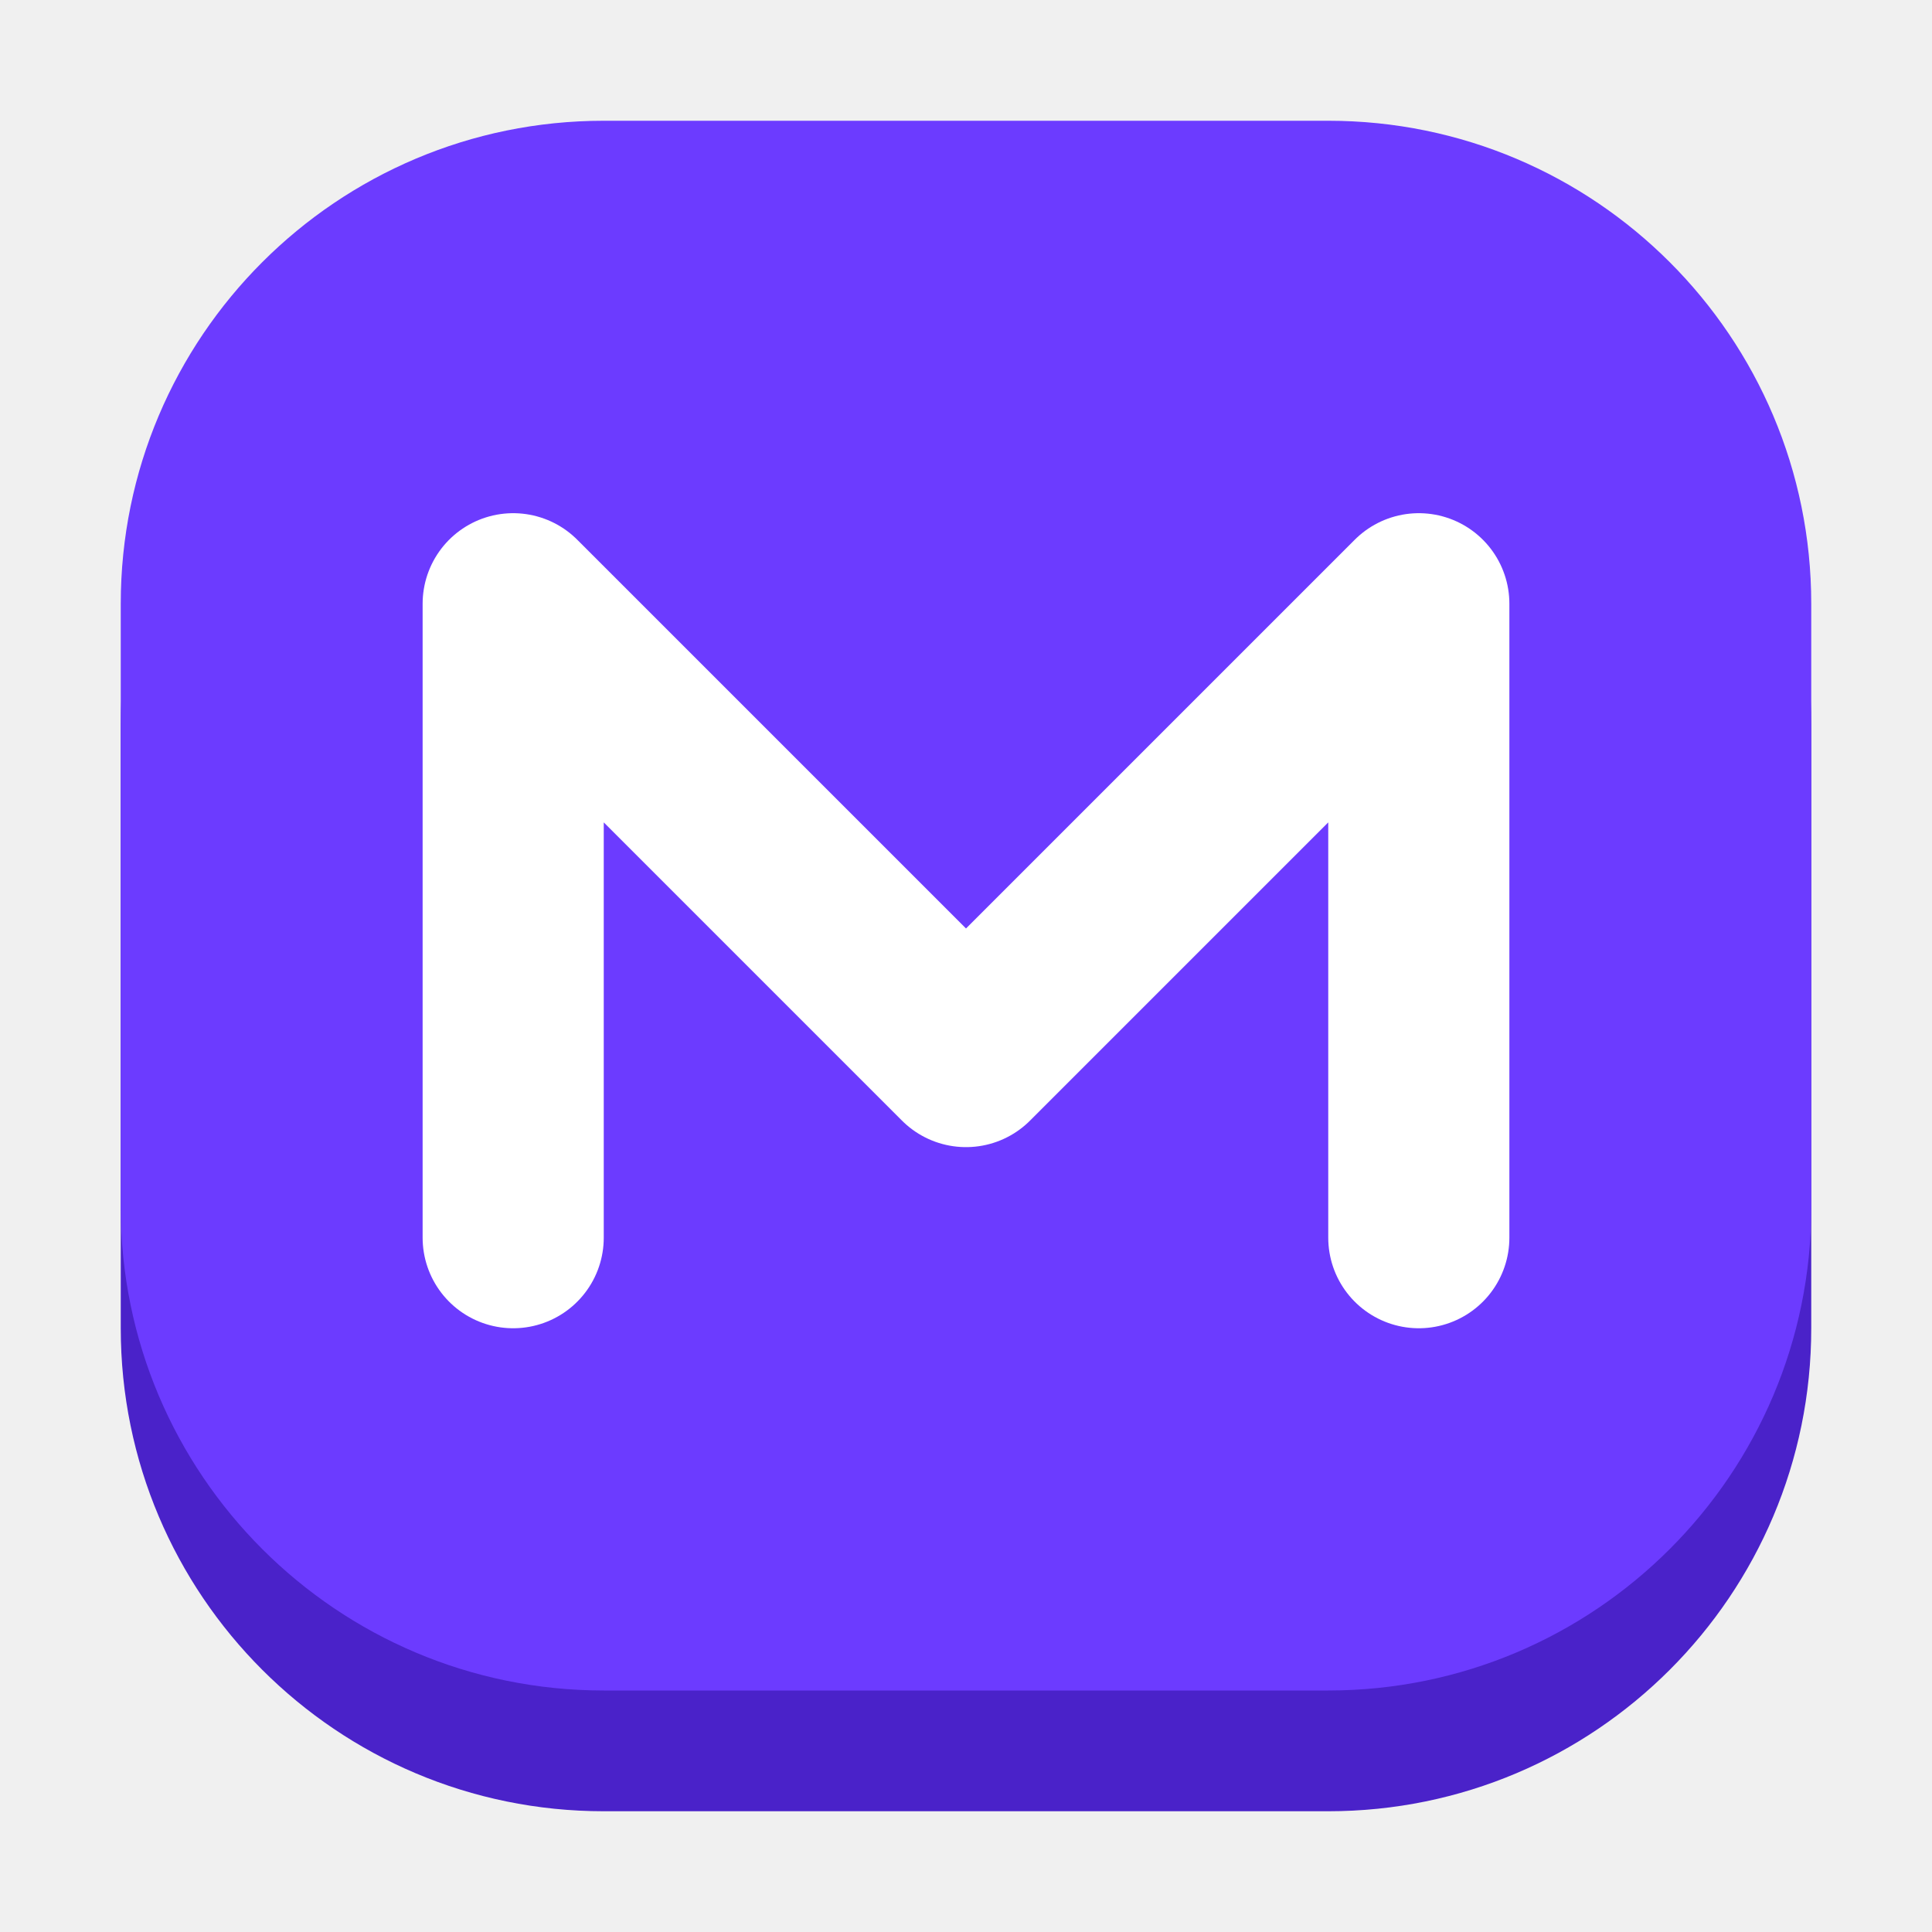
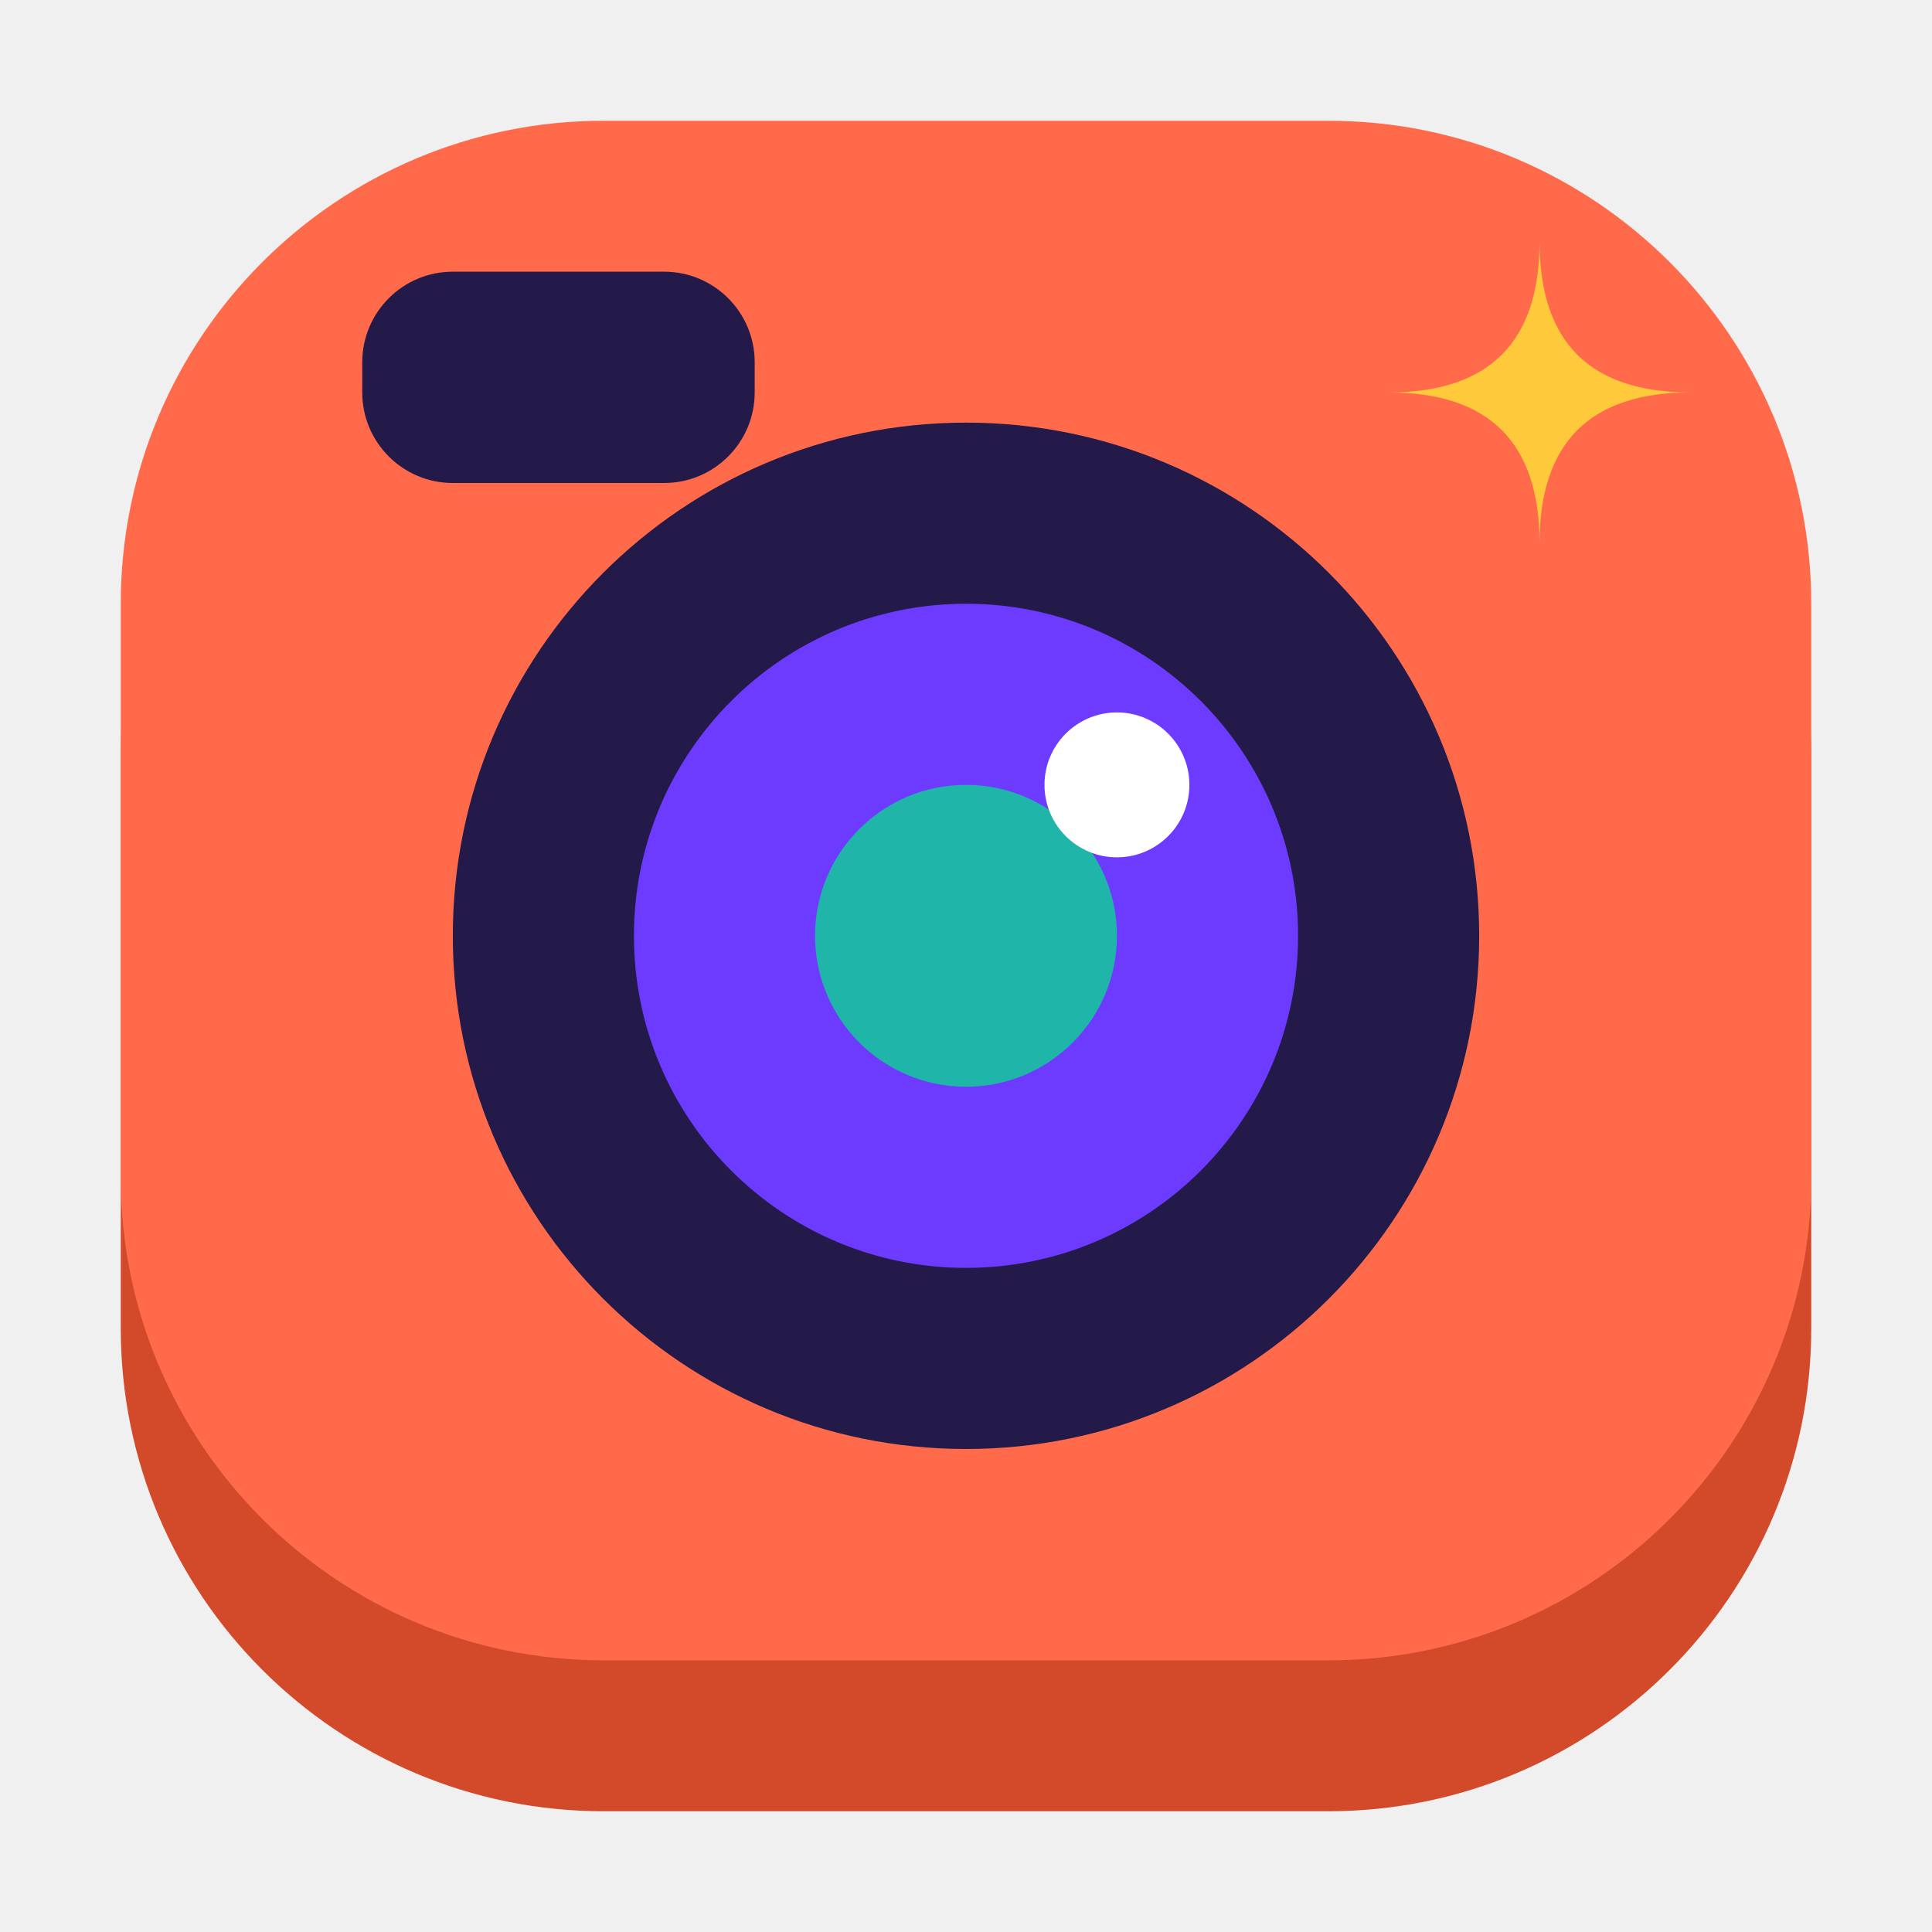
<svg xmlns="http://www.w3.org/2000/svg" viewBox="0 0 64 64">
-   <rect x="4" y="8" width="56" height="52" rx="16" fill="#4A22C9" />
-   <rect x="4" y="4" width="56" height="52" rx="16" fill="#6C3BFF" />
-   <path d="M17 41V20l15 15 15-15v21" fill="none" stroke="#fff" stroke-width="6" stroke-linecap="round" stroke-linejoin="round" />
+   <rect x="4" y="9" width="56" height="51" rx="16" fill="#D34A2B" />
+   <rect x="4" y="4" width="56" height="51" rx="16" fill="#FF6B4A" />
+   <rect x="12" y="9" width="13" height="7" rx="3" fill="#241A4A" />
+   <circle cx="32" cy="31" r="17" fill="#241A4A" />
+   <circle cx="32" cy="31" r="11" fill="#6C3BFF" />
+   <circle cx="32" cy="31" r="5" fill="#1FB5A8" />
+   <circle cx="37" cy="26" r="2.4" fill="#fff" />
+   <path d="M51 8Q51 13 56 13Q51 13 51 18Q51 13 46 13Q51 13 51 8Z" fill="#FFC93C" />
</svg>
